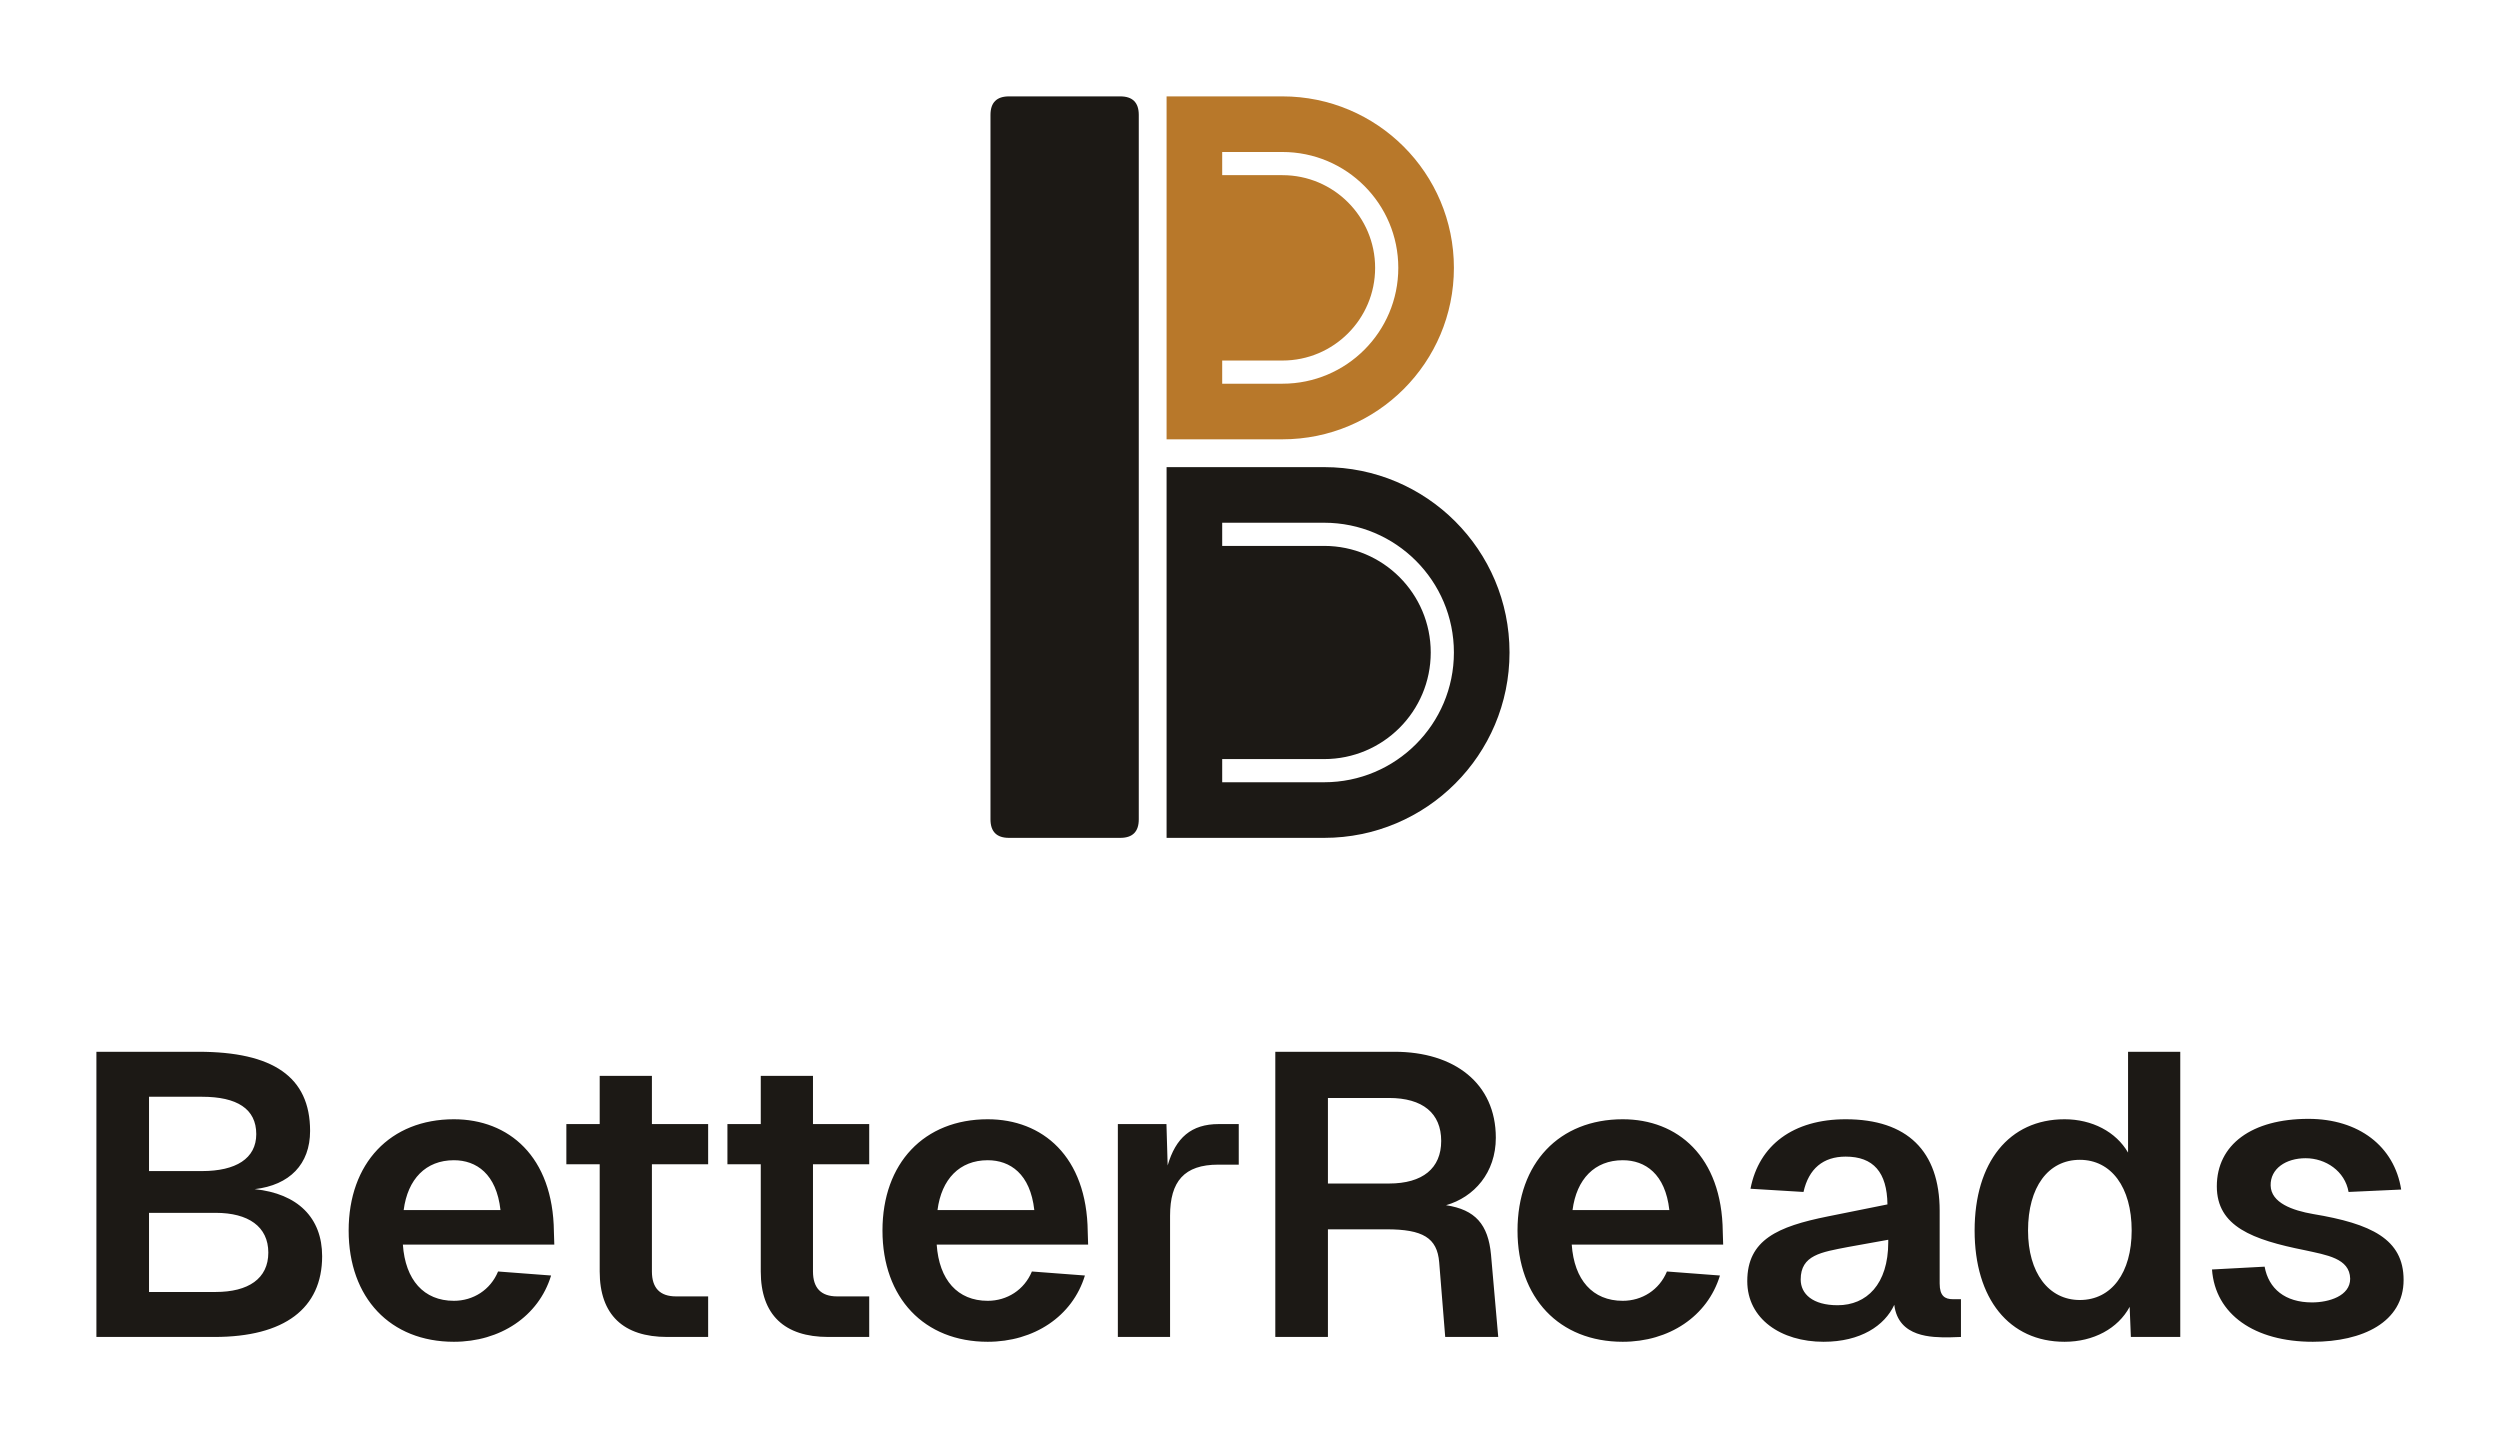
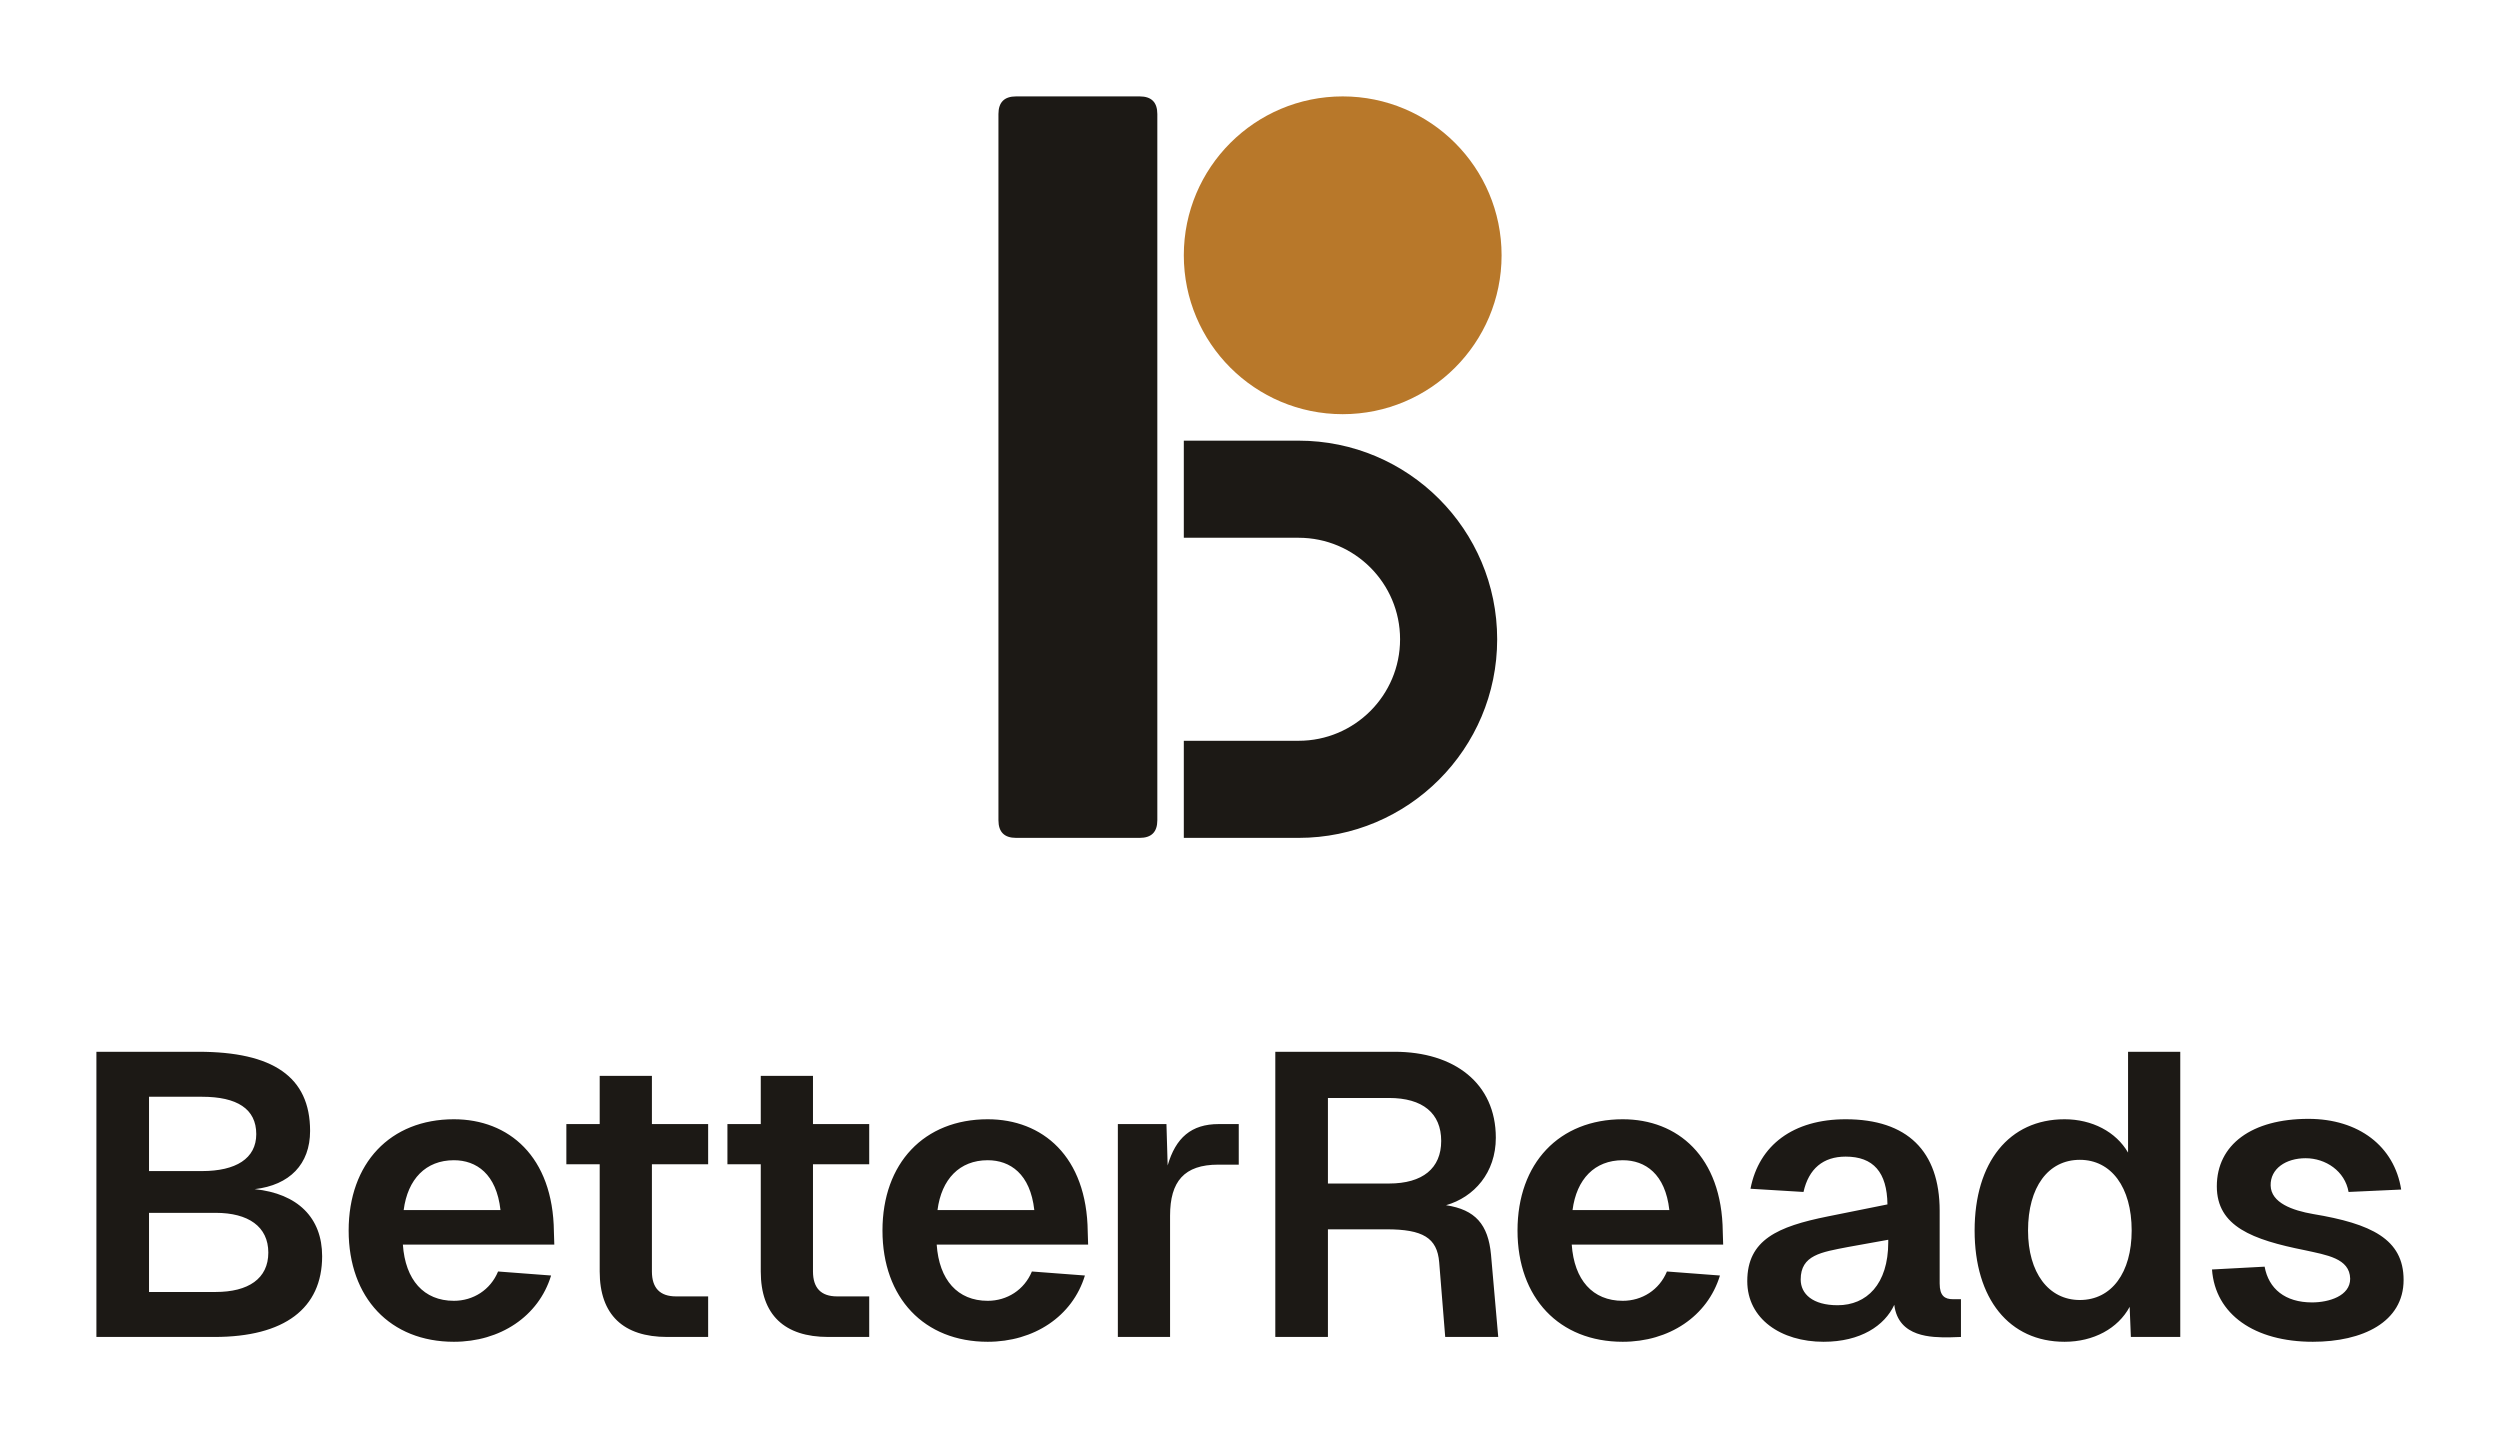
<svg xmlns="http://www.w3.org/2000/svg" viewBox="0 0 622.4 358.05" width="622.4" height="358.05">
-   <g transform="translate(200.44 0.92) scale(2.3075)">
-     <path fill-rule="evenodd" fill="#1c1915" d="M20 12Q20 10 22 10L34 10Q36 10 36 12L36 88Q36 90 34 90L22 90Q20 90 20 88Z" />
-     <path fill-rule="evenodd" fill="#b8782a" d="M39 10H51.5A18.5 18.5 0 0 1 51.5 47H39ZM45 16H51.5A12.5 12.5 0 0 1 51.5 41H45V38.5H51.5A10 10 0 0 0 51.5 18.5H45Z" />
-     <path fill-rule="evenodd" fill="#1c1915" d="M39 50H56A20 20 0 0 1 56 90H39ZM45 56H56A14 14 0 0 1 56 84H45V81.5H56A11.5 11.5 0 0 0 56 58.5H45Z" />
+   <g transform="translate(204.62 6.42) scale(2.1976)">
+     <path fill-rule="evenodd" fill="#1c1915" d="M20 10Q20 8 22 8L36 8Q38 8 38 10L38 90Q38 92 36 92L22 92Q20 92 20 90ZM41 47H54A22.5 22.5 0 0 1 54 92H41ZM41 58H54A11.5 11.5 0 0 1 54 81H41Z" />
+     <path fill="#b8782a" d="M59 8A18 18 0 1 1 59 44A18 18 0 1 1 59 8Z" />
  </g>
  <path fill="#1c1915" d="M24 332.85L53.4 332.85C70.8 332.85 80.2 325.75 80.2 312.75C80.2 303.15 74.1 297.15 63.4 296.05C72.1 295.05 77.2 289.85 77.2 281.55C77.2 268.05 67.9 261.85 49.4 261.85L24 261.85M37.1 321.65L37.1 301.95L53.7 301.95C61.8 301.95 66.8 305.35 66.8 311.85C66.8 318.35 61.8 321.65 53.7 321.65M37.1 291.55L37.1 273.05L50.3 273.05C59 273.05 63.8 276.05 63.8 282.35C63.8 288.45 58.7 291.55 50.3 291.55M86.8 306.35C86.8 323.15 97.2 334.05 113 334.05C124.5 334.05 134.1 327.75 137.2 317.55L124 316.55C122.1 321.15 117.8 323.85 113 323.85C105.5 323.85 100.9 318.65 100.3 309.85L138 309.85L137.9 306.65C137.7 287.85 126.6 278.65 113 278.65C97.2 278.65 86.8 289.55 86.8 306.35M100.5 301.25C101.5 293.55 106 288.85 113 288.85C118.6 288.85 123.6 292.25 124.6 301.25M149.3 267.85L149.3 279.85L141 279.85L141 289.85L149.3 289.85L149.3 316.55C149.3 327.35 155.2 332.85 166.1 332.85L176.3 332.85L176.3 322.75L168.3 322.75C164.3 322.75 162.3 320.65 162.3 316.55L162.3 289.85L176.3 289.85L176.3 279.85L162.3 279.85L162.3 267.85M189.4 267.85L189.4 279.85L181.1 279.85L181.1 289.85L189.4 289.85L189.4 316.55C189.4 327.35 195.3 332.85 206.2 332.85L216.4 332.85L216.4 322.75L208.4 322.75C204.4 322.75 202.4 320.65 202.4 316.55L202.4 289.85L216.4 289.85L216.4 279.85L202.4 279.85L202.4 267.85M219.7 306.35C219.7 323.15 230.1 334.05 245.9 334.05C257.4 334.05 267 327.75 270.1 317.55L256.9 316.55C255 321.15 250.7 323.85 245.9 323.85C238.4 323.85 233.8 318.65 233.2 309.85L270.9 309.85L270.8 306.65C270.6 287.85 259.5 278.65 245.9 278.65C230.1 278.65 219.7 289.55 219.7 306.35M233.4 301.25C234.4 293.55 238.9 288.85 245.9 288.85C251.5 288.85 256.5 292.25 257.5 301.25M278.3 279.85L278.3 332.85L291.3 332.85L291.3 302.65C291.3 294.15 294.8 289.95 303.3 289.95L308.4 289.95L308.4 279.85L303.4 279.85C296.6 279.85 292.7 283.25 290.7 290.15L290.4 279.85M347.2 261.85L317.5 261.85L317.5 332.85L330.6 332.85L330.6 306.05L345.2 306.05C354.2 306.05 357.8 308.15 358.3 314.25L359.8 332.85L373 332.85L371.2 312.35C370.5 304.85 367.3 301.15 360 300.05C367 298.05 372.4 291.95 372.4 283.25C372.4 269.65 362 261.85 347.2 261.85M330.6 294.65L330.6 273.35L345.8 273.35C354.2 273.35 358.8 277.15 358.8 284.05C358.8 290.85 354.2 294.65 345.8 294.65M377.8 306.35C377.8 323.15 388.2 334.05 404 334.05C415.5 334.05 425.1 327.75 428.2 317.55L415 316.55C413.1 321.15 408.8 323.85 404 323.85C396.5 323.85 391.9 318.65 391.3 309.85L429 309.85L428.9 306.65C428.7 287.85 417.6 278.65 404 278.65C388.2 278.65 377.8 289.55 377.8 306.35M391.5 301.25C392.5 293.55 397 288.85 404 288.85C409.6 288.85 414.6 292.25 415.6 301.25M435.8 295.95L449 296.75C450.3 290.95 453.9 287.95 459.5 287.95C466.4 287.95 469.8 291.85 469.9 299.85L455 302.85C442.6 305.35 435 308.65 435 318.95C435 328.35 443.4 334.05 454 334.05C463.2 334.05 469.2 330.05 471.6 324.85C472.6 333.05 481.1 332.95 485.2 332.95L488.2 332.85L488.2 323.45L486.2 323.45C484.2 323.45 482.9 322.65 482.9 319.55L482.9 301.45C482.9 286.55 474.8 278.65 459.5 278.65C446.5 278.65 437.9 285.05 435.8 295.95M448.3 318.55C448.3 312.45 453.4 311.75 460.1 310.45L470.1 308.65L470.1 309.25C470.1 319.75 464.7 324.95 457.5 324.95C451.3 324.95 448.3 322.15 448.3 318.55M542.8 261.85L529.8 261.85L529.8 286.95C526.8 281.75 520.8 278.65 514 278.65C500.2 278.65 491.6 289.35 491.6 306.35C491.6 323.35 500.2 334.05 514 334.05C521.2 334.05 527.3 330.75 530.2 325.35L530.5 332.85L542.8 332.85M504.9 306.35C504.9 295.55 509.9 288.75 517.8 288.75C525.6 288.75 530.7 295.55 530.7 306.35C530.7 316.85 525.7 323.65 517.8 323.65C510 323.65 504.9 316.85 504.9 306.35M584.7 296.75L597.8 296.15C596.1 285.35 587.2 278.55 574.7 278.55C560.6 278.55 551.9 284.95 551.9 295.35C551.9 305.35 560.8 308.65 573.8 311.25C579.2 312.45 585 313.25 585.1 318.35C585.1 322.65 579.8 324.25 575.6 324.25C568.9 324.25 564.8 320.85 563.8 315.35L550.7 316.05C551.5 327.25 561.3 334.05 575.8 334.05C588.2 334.05 598.4 329.15 598.4 318.65C598.4 308.45 590.3 304.65 575.9 302.25C570.7 301.35 565.4 299.45 565.3 295.15C565.2 290.95 569.1 288.35 574 288.35C579 288.35 583.8 291.55 584.7 296.75" />
</svg>
